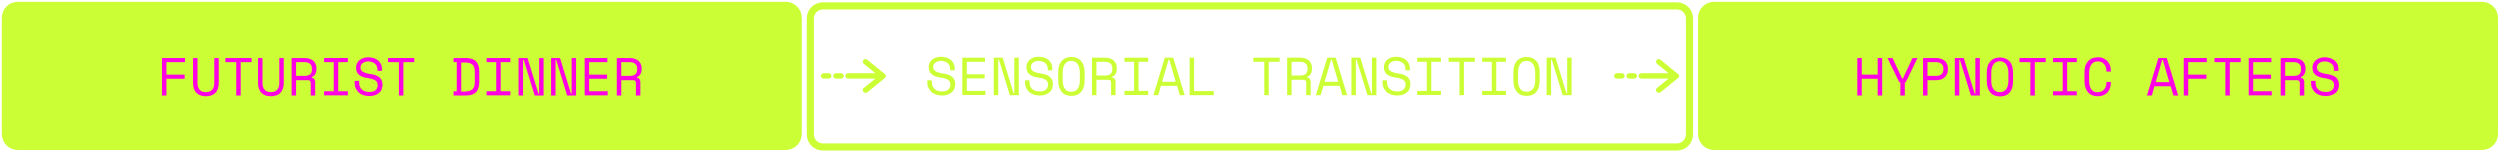
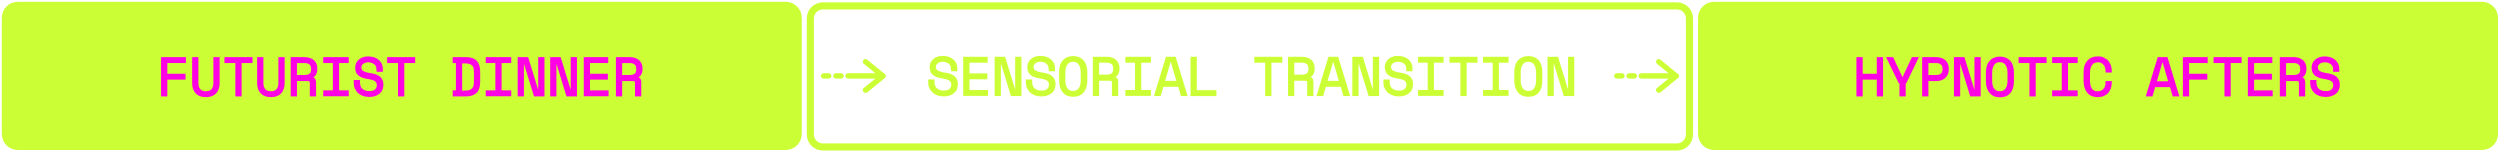
<svg xmlns="http://www.w3.org/2000/svg" id="Layer_1" version="1.1" viewBox="0 0 1400 85">
  <defs>
    <style>
-       .st0, .st1 {
+       .st0, .st1, .st2 {
        fill: #ccfe35;
      }

-       .st0, .st2 {
+       .st0, .st2, .st3, .st4 {
+         stroke-miterlimit: 10;
+       }
+ 
+       .st0, .st2, .st4 {
        stroke: #ccfe35;
-         stroke-miterlimit: 10;
+       }
+ 
+       .st0, .st4 {
        stroke-width: 4px;
      }

      .st3 {
        fill: #ff00e5;
+         stroke: #ff00e5;
      }

-       .st2 {
+       .st4 {
        fill: none;
      }
    </style>
  </defs>
  <rect class="st0" x="3" y="3" width="444" height="79" rx="7" ry="7" />
-   <rect class="st2" x="453.8" y="3.3" width="492.3" height="79" rx="7" ry="7" />
+   <rect class="st4" x="453.8" y="3.3" width="492.3" height="79" rx="7" ry="7" />
  <rect class="st0" x="952.9" y="3" width="444" height="79" rx="7" ry="7" />
  <g>
-     <path class="st1" d="M532,38.3c0-.7-.1-1.3-.4-1.8-.3-.5-.6-.9-1.1-1.3-.5-.3-1-.6-1.6-.8s-1.2-.3-1.9-.3-1.1,0-1.6.2c-.5.1-1,.4-1.4.6-.4.3-.7.6-1,1-.2.4-.4.9-.4,1.4v.2c0,.6.1,1.1.4,1.5.2.4.6.8,1.1,1,.5.3,1.1.5,1.8.7.7.2,1.5.4,2.5.5,2.2.3,3.8,1,4.9,1.9,1,1,1.6,2.2,1.6,3.8v.4c0,.9-.2,1.7-.5,2.5-.3.8-.8,1.4-1.4,1.9-.6.5-1.4,1-2.3,1.3-.9.3-1.9.5-3.1.5s-2.5-.2-3.6-.6c-1-.4-1.9-.9-2.6-1.6-.7-.7-1.2-1.5-1.6-2.4-.4-.9-.5-1.9-.5-3v-.9h2.5v.7c0,1.8.5,3.2,1.5,4.1s2.4,1.4,4.2,1.4,2.7-.3,3.5-1c.8-.7,1.2-1.6,1.2-2.7v-.2c0-1.1-.4-1.9-1.2-2.5-.8-.6-2.1-1-3.9-1.3-1.1-.1-2-.4-2.9-.6-.9-.3-1.6-.7-2.2-1.1-.6-.5-1.1-1-1.4-1.7-.3-.7-.5-1.4-.5-2.3v-.4c0-.8.2-1.6.5-2.2s.8-1.3,1.4-1.8c.6-.5,1.3-.9,2.2-1.2.8-.3,1.8-.4,2.8-.4s2.2.2,3.2.5c.9.3,1.7.8,2.4,1.4.6.6,1.1,1.2,1.5,2,.3.8.5,1.6.5,2.4v1.3h-2.5v-1.1Z" />
-     <path class="st1" d="M538.9,32.3h12.7v2.3h-10.2v7h10v2.3h-10v7h10.4v2.3h-12.9v-21Z" />
-     <path class="st1" d="M567.6,52.2h.4v-19.9h2.5v21h-5l-6.1-19.9h-.4v19.9h-2.5v-21h5l6.1,19.9Z" />
-     <path class="st1" d="M586.7,38.3c0-.7-.1-1.3-.4-1.8-.3-.5-.6-.9-1.1-1.3-.5-.3-1-.6-1.6-.8s-1.2-.3-1.9-.3-1.1,0-1.6.2c-.5.1-1,.4-1.4.6-.4.3-.7.6-1,1-.2.4-.4.9-.4,1.4v.2c0,.6.1,1.1.4,1.5.2.4.6.8,1.1,1,.5.3,1.1.5,1.8.7.7.2,1.5.4,2.5.5,2.2.3,3.8,1,4.9,1.9,1,1,1.6,2.2,1.6,3.8v.4c0,.9-.2,1.7-.5,2.5-.3.8-.8,1.4-1.4,1.9-.6.5-1.4,1-2.3,1.3-.9.3-1.9.5-3.1.5s-2.5-.2-3.6-.6c-1-.4-1.9-.9-2.6-1.6-.7-.7-1.2-1.5-1.6-2.4-.4-.9-.5-1.9-.5-3v-.9h2.5v.7c0,1.8.5,3.2,1.5,4.1s2.4,1.4,4.2,1.4,2.7-.3,3.5-1c.8-.7,1.2-1.6,1.2-2.7v-.2c0-1.1-.4-1.9-1.2-2.5-.8-.6-2.1-1-3.9-1.3-1.1-.1-2-.4-2.9-.6-.9-.3-1.6-.7-2.2-1.1-.6-.5-1.1-1-1.4-1.7-.3-.7-.5-1.4-.5-2.3v-.4c0-.8.2-1.6.5-2.2s.8-1.3,1.4-1.8c.6-.5,1.3-.9,2.2-1.2.8-.3,1.8-.4,2.8-.4s2.2.2,3.2.5c.9.3,1.7.8,2.4,1.4.6.6,1.1,1.2,1.5,2,.3.8.5,1.6.5,2.4v1.3h-2.5v-1.1Z" />
-     <path class="st1" d="M592.6,40.4c0-2.7.6-4.8,2-6.3,1.3-1.5,3.1-2.2,5.4-2.2s4.1.8,5.4,2.2c1.3,1.5,2,3.6,2,6.3v4.7c0,2.8-.7,4.9-2,6.4-1.3,1.5-3.1,2.2-5.4,2.2s-4.1-.7-5.4-2.2c-1.3-1.5-2-3.6-2-6.4v-4.7ZM599.9,51.4c1.6,0,2.8-.6,3.6-1.7.8-1.1,1.2-2.7,1.2-4.8v-4.3c0-1.9-.4-3.5-1.2-4.7-.8-1.2-2-1.8-3.6-1.8s-2.8.6-3.6,1.8c-.8,1.2-1.2,2.7-1.2,4.7v4.3c0,2.1.4,3.6,1.2,4.8s2,1.7,3.6,1.7Z" />
-     <path class="st1" d="M624.7,53.3h-2.5v-7c0-.5-.1-.9-.4-1.2-.2-.3-.7-.4-1.3-.4h-6.5v8.6h-2.5v-21h7.5c1.1,0,2,.2,2.8.5.8.3,1.5.7,2,1.2.5.5.9,1.1,1.2,1.8.3.7.4,1.4.4,2.2v.9c0,.8-.2,1.6-.6,2.3-.4.8-1.1,1.4-2,1.8v.4c.6.1,1.1.3,1.4.7.3.4.5.9.5,1.6v7.6ZM614,42.3h4.7c1.4,0,2.5-.3,3.2-.9.7-.6,1-1.5,1-2.7v-.5c0-1.1-.3-1.9-1-2.6-.7-.6-1.7-1-3.2-1h-4.7v7.7Z" />
-     <path class="st1" d="M629.7,32.3h13.3v2.3h-5.4v16.3h5.4v2.3h-13.3v-2.3h5.4v-16.3h-5.4v-2.3Z" />
-     <path class="st1" d="M659.1,48.1h-9l-1.5,5.2h-2.7l6.4-21h4.7l6.4,21h-2.7l-1.5-5.2ZM654.4,33.4l-3.6,12.4h7.6l-3.6-12.4h-.4Z" />
-     <path class="st1" d="M666.2,32.3h2.5v18.7h11v2.3h-13.5v-21Z" />
-     <path class="st1" d="M701.8,32.3h14.8v2.3h-6.1v18.7h-2.5v-18.7h-6.1v-2.3Z" />
-     <path class="st1" d="M734,53.3h-2.5v-7c0-.5-.1-.9-.4-1.2s-.7-.4-1.3-.4h-6.5v8.6h-2.5v-21h7.5c1.1,0,2,.2,2.8.5.8.3,1.5.7,2,1.2.5.5.9,1.1,1.2,1.8.3.7.4,1.4.4,2.2v.9c0,.8-.2,1.6-.6,2.3-.4.8-1.1,1.4-2,1.8v.4c.6.1,1.1.3,1.4.7.3.4.5.9.5,1.6v7.6ZM723.3,42.3h4.7c1.4,0,2.5-.3,3.2-.9.7-.6,1-1.5,1-2.7v-.5c0-1.1-.3-1.9-1-2.6-.7-.6-1.7-1-3.2-1h-4.7v7.7Z" />
-     <path class="st1" d="M750.1,48.1h-9l-1.5,5.2h-2.7l6.4-21h4.7l6.4,21h-2.7l-1.5-5.2ZM745.4,33.4l-3.6,12.4h7.6l-3.6-12.4h-.4Z" />
-     <path class="st1" d="M767.9,52.2h.4v-19.9h2.5v21h-5l-6.1-19.9h-.4v19.9h-2.5v-21h5l6.1,19.9Z" />
-     <path class="st1" d="M787,38.3c0-.7-.1-1.3-.4-1.8-.3-.5-.6-.9-1.1-1.3-.5-.3-1-.6-1.6-.8s-1.2-.3-1.9-.3-1.1,0-1.7.2c-.5.1-1,.4-1.4.6-.4.3-.7.6-1,1-.2.4-.4.9-.4,1.4v.2c0,.6.1,1.1.4,1.5.2.4.6.8,1.1,1,.5.3,1.1.5,1.8.7.7.2,1.5.4,2.5.5,2.2.3,3.8,1,4.9,1.9,1,1,1.6,2.2,1.6,3.8v.4c0,.9-.2,1.7-.5,2.5-.3.8-.8,1.4-1.4,1.9-.6.5-1.4,1-2.3,1.3-.9.3-1.9.5-3.1.5s-2.5-.2-3.6-.6-1.9-.9-2.6-1.6-1.2-1.5-1.6-2.4c-.4-.9-.5-1.9-.5-3v-.9h2.5v.7c0,1.8.5,3.2,1.5,4.1s2.4,1.4,4.2,1.4,2.7-.3,3.5-1c.8-.7,1.2-1.6,1.2-2.7v-.2c0-1.1-.4-1.9-1.2-2.5-.8-.6-2.1-1-3.9-1.3-1.1-.1-2-.4-2.9-.6-.9-.3-1.6-.7-2.2-1.1-.6-.5-1.1-1-1.4-1.7-.3-.7-.5-1.4-.5-2.3v-.4c0-.8.2-1.6.5-2.2s.8-1.3,1.4-1.8,1.3-.9,2.2-1.2c.8-.3,1.8-.4,2.8-.4s2.2.2,3.2.5c.9.3,1.7.8,2.4,1.4.6.6,1.1,1.2,1.5,2,.3.8.5,1.6.5,2.4v1.3h-2.5v-1.1Z" />
-     <path class="st1" d="M793.6,32.3h13.3v2.3h-5.4v16.3h5.4v2.3h-13.3v-2.3h5.4v-16.3h-5.4v-2.3Z" />
-     <path class="st1" d="M811.1,32.3h14.8v2.3h-6.1v18.7h-2.5v-18.7h-6.1v-2.3Z" />
-     <path class="st1" d="M830,32.3h13.3v2.3h-5.4v16.3h5.4v2.3h-13.3v-2.3h5.4v-16.3h-5.4v-2.3Z" />
-     <path class="st1" d="M847.5,40.4c0-2.7.6-4.8,2-6.3,1.3-1.5,3.1-2.2,5.4-2.2s4.1.8,5.4,2.2c1.3,1.5,1.9,3.6,1.9,6.3v4.7c0,2.8-.6,4.9-1.9,6.4-1.3,1.5-3.1,2.2-5.4,2.2s-4.1-.7-5.4-2.2c-1.3-1.5-2-3.6-2-6.4v-4.7ZM854.9,51.4c1.6,0,2.8-.6,3.6-1.7.8-1.1,1.2-2.7,1.2-4.8v-4.3c0-1.9-.4-3.5-1.2-4.7-.8-1.2-2-1.8-3.6-1.8s-2.8.6-3.6,1.8c-.8,1.2-1.2,2.7-1.2,4.7v4.3c0,2.1.4,3.6,1.2,4.8.8,1.1,2,1.7,3.6,1.7Z" />
-     <path class="st1" d="M877.2,52.2h.4v-19.9h2.5v21h-5l-6.1-19.9h-.4v19.9h-2.5v-21h5l6.1,19.9Z" />
+     <path class="st2" d="M533,38.3c0-.7-.1-1.3-.4-1.8-.3-.5-.6-.9-1.1-1.3-.5-.3-1-.6-1.6-.8s-1.2-.3-1.9-.3-1.1,0-1.6.2c-.5.1-1,.4-1.4.6-.4.3-.7.6-1,1-.2.4-.4.9-.4,1.4v.2c0,.6.1,1.1.4,1.5.2.4.6.8,1.1,1,.5.3,1.1.5,1.8.7.7.2,1.5.4,2.5.5,2.2.3,3.8,1,4.9,1.9,1,1,1.6,2.2,1.6,3.8v.4c0,.9-.2,1.7-.5,2.5-.3.8-.8,1.4-1.4,1.9-.6.5-1.4,1-2.3,1.3-.9.3-1.9.5-3.1.5s-2.5-.2-3.6-.6c-1-.4-1.9-.9-2.6-1.6-.7-.7-1.2-1.5-1.6-2.4-.4-.9-.5-1.9-.5-3v-.9h2.5v.7c0,1.8.5,3.2,1.5,4.1s2.4,1.4,4.2,1.4,2.7-.3,3.5-1c.8-.7,1.2-1.6,1.2-2.7v-.2c0-1.1-.4-1.9-1.2-2.5-.8-.6-2.1-1-3.9-1.3-1.1-.1-2-.4-2.9-.6-.9-.3-1.6-.7-2.2-1.1-.6-.5-1.1-1-1.4-1.7-.3-.7-.5-1.4-.5-2.3v-.4c0-.8.2-1.6.5-2.2s.8-1.3,1.4-1.8c.6-.5,1.3-.9,2.2-1.2.8-.3,1.8-.4,2.8-.4s2.2.2,3.2.5c.9.3,1.7.8,2.4,1.4.6.6,1.1,1.2,1.5,2,.3.8.5,1.6.5,2.4v1.3h-2.5v-1.1Z" />
+     <path class="st2" d="M539.9,32.3h12.7v2.3h-10.2v7h10v2.3h-10v7h10.4v2.3h-12.9v-21Z" />
+     <path class="st2" d="M568.6,52.2h.4v-19.9h2.5v21h-5l-6.1-19.9h-.4v19.9h-2.5v-21h5l6.1,19.9Z" />
+     <path class="st2" d="M587.7,38.3c0-.7-.1-1.3-.4-1.8-.3-.5-.6-.9-1.1-1.3-.5-.3-1-.6-1.6-.8s-1.2-.3-1.9-.3-1.1,0-1.6.2c-.5.1-1,.4-1.4.6-.4.3-.7.6-1,1-.2.4-.4.9-.4,1.4v.2c0,.6.1,1.1.4,1.5.2.4.6.8,1.1,1,.5.3,1.1.5,1.8.7.7.2,1.5.4,2.5.5,2.2.3,3.8,1,4.9,1.9,1,1,1.6,2.2,1.6,3.8v.4c0,.9-.2,1.7-.5,2.5-.3.8-.8,1.4-1.4,1.9-.6.5-1.4,1-2.3,1.3-.9.3-1.9.5-3.1.5s-2.5-.2-3.6-.6c-1-.4-1.9-.9-2.6-1.6-.7-.7-1.2-1.5-1.6-2.4-.4-.9-.5-1.9-.5-3v-.9h2.5v.7c0,1.8.5,3.2,1.5,4.1s2.4,1.4,4.2,1.4,2.7-.3,3.5-1c.8-.7,1.2-1.6,1.2-2.7v-.2c0-1.1-.4-1.9-1.2-2.5-.8-.6-2.1-1-3.9-1.3-1.1-.1-2-.4-2.9-.6-.9-.3-1.6-.7-2.2-1.1-.6-.5-1.1-1-1.4-1.7-.3-.7-.5-1.4-.5-2.3v-.4c0-.8.2-1.6.5-2.2s.8-1.3,1.4-1.8c.6-.5,1.3-.9,2.2-1.2.8-.3,1.8-.4,2.8-.4s2.2.2,3.2.5c.9.3,1.7.8,2.4,1.4.6.6,1.1,1.2,1.5,2,.3.8.5,1.6.5,2.4v1.3h-2.5v-1.1Z" />
+     <path class="st2" d="M593.6,40.4c0-2.7.6-4.8,2-6.3,1.3-1.5,3.1-2.2,5.4-2.2s4.1.8,5.4,2.2c1.3,1.5,2,3.6,2,6.3v4.7c0,2.8-.7,4.9-2,6.4-1.3,1.5-3.1,2.2-5.4,2.2s-4.1-.7-5.4-2.2c-1.3-1.5-2-3.6-2-6.4v-4.7ZM600.9,51.4c1.6,0,2.8-.6,3.6-1.7.8-1.1,1.2-2.7,1.2-4.8v-4.3c0-1.9-.4-3.5-1.2-4.7-.8-1.2-2-1.8-3.6-1.8s-2.8.6-3.6,1.8c-.8,1.2-1.2,2.7-1.2,4.7v4.3c0,2.1.4,3.6,1.2,4.8s2,1.7,3.6,1.7Z" />
+     <path class="st2" d="M625.7,53.3h-2.5v-7c0-.5-.1-.9-.4-1.2-.2-.3-.7-.4-1.3-.4h-6.5v8.6h-2.5v-21h7.5c1.1,0,2,.2,2.8.5.8.3,1.5.7,2,1.2.5.5.9,1.1,1.2,1.8.3.7.4,1.4.4,2.2v.9c0,.8-.2,1.6-.6,2.3-.4.8-1.1,1.4-2,1.8v.4c.6.1,1.1.3,1.4.7.3.4.5.9.5,1.6v7.6ZM615,42.3h4.7c1.4,0,2.5-.3,3.2-.9.7-.6,1-1.5,1-2.7v-.5c0-1.1-.3-1.9-1-2.6-.7-.6-1.7-1-3.2-1h-4.7v7.7Z" />
+     <path class="st2" d="M630.7,32.3h13.3v2.3h-5.4v16.3h5.4v2.3h-13.3v-2.3h5.4v-16.3h-5.4v-2.3Z" />
+     <path class="st2" d="M660.1,48.1h-9l-1.5,5.2h-2.7l6.4-21h4.7l6.4,21h-2.7l-1.5-5.2ZM655.4,33.4l-3.6,12.4h7.6l-3.6-12.4h-.4Z" />
+     <path class="st2" d="M667.2,32.3h2.5v18.7h11v2.3h-13.5v-21Z" />
+     <path class="st2" d="M702.8,32.3h14.8v2.3h-6.1v18.7h-2.5v-18.7h-6.1v-2.3Z" />
+     <path class="st2" d="M735,53.3h-2.5v-7c0-.5-.1-.9-.4-1.2s-.7-.4-1.3-.4h-6.5v8.6h-2.5v-21h7.5c1.1,0,2,.2,2.8.5.8.3,1.5.7,2,1.2.5.5.9,1.1,1.2,1.8.3.7.4,1.4.4,2.2v.9c0,.8-.2,1.6-.6,2.3-.4.8-1.1,1.4-2,1.8v.4c.6.1,1.1.3,1.4.7.3.4.5.9.5,1.6v7.6ZM724.3,42.3h4.7c1.4,0,2.5-.3,3.2-.9.7-.6,1-1.5,1-2.7v-.5c0-1.1-.3-1.9-1-2.6-.7-.6-1.7-1-3.2-1h-4.7v7.7Z" />
+     <path class="st2" d="M751.1,48.1h-9l-1.5,5.2h-2.7l6.4-21h4.7l6.4,21h-2.7l-1.5-5.2ZM746.4,33.4l-3.6,12.4h7.6l-3.6-12.4h-.4Z" />
+     <path class="st2" d="M768.9,52.2h.4v-19.9h2.5v21h-5l-6.1-19.9h-.4v19.9h-2.5v-21h5l6.1,19.9Z" />
+     <path class="st2" d="M788,38.3c0-.7-.1-1.3-.4-1.8-.3-.5-.6-.9-1.1-1.3-.5-.3-1-.6-1.6-.8s-1.2-.3-1.9-.3-1.1,0-1.7.2c-.5.1-1,.4-1.4.6-.4.3-.7.6-1,1-.2.4-.4.9-.4,1.4v.2c0,.6.1,1.1.4,1.5.2.4.6.8,1.1,1,.5.3,1.1.5,1.8.7.7.2,1.5.4,2.5.5,2.2.3,3.8,1,4.9,1.9,1,1,1.6,2.2,1.6,3.8v.4c0,.9-.2,1.7-.5,2.5-.3.8-.8,1.4-1.4,1.9-.6.5-1.4,1-2.3,1.3-.9.3-1.9.5-3.1.5s-2.5-.2-3.6-.6-1.9-.9-2.6-1.6-1.2-1.5-1.6-2.4c-.4-.9-.5-1.9-.5-3v-.9h2.5v.7c0,1.8.5,3.2,1.5,4.1s2.4,1.4,4.2,1.4,2.7-.3,3.5-1c.8-.7,1.2-1.6,1.2-2.7v-.2c0-1.1-.4-1.9-1.2-2.5-.8-.6-2.1-1-3.9-1.3-1.1-.1-2-.4-2.9-.6-.9-.3-1.6-.7-2.2-1.1-.6-.5-1.1-1-1.4-1.7-.3-.7-.5-1.4-.5-2.3v-.4c0-.8.2-1.6.5-2.2s.8-1.3,1.4-1.8,1.3-.9,2.2-1.2c.8-.3,1.8-.4,2.8-.4s2.2.2,3.2.5c.9.3,1.7.8,2.4,1.4.6.6,1.1,1.2,1.5,2,.3.8.5,1.6.5,2.4v1.3h-2.5v-1.1Z" />
+     <path class="st2" d="M794.6,32.3h13.3v2.3h-5.4v16.3h5.4v2.3h-13.3v-2.3h5.4v-16.3h-5.4v-2.3Z" />
+     <path class="st2" d="M812.1,32.3h14.8v2.3h-6.1v18.7h-2.5v-18.7h-6.1v-2.3Z" />
+     <path class="st2" d="M831,32.3h13.3v2.3h-5.4v16.3h5.4v2.3h-13.3v-2.3h5.4v-16.3h-5.4v-2.3Z" />
+     <path class="st2" d="M848.5,40.4c0-2.7.6-4.8,2-6.3,1.3-1.5,3.1-2.2,5.4-2.2s4.1.8,5.4,2.2c1.3,1.5,1.9,3.6,1.9,6.3v4.7c0,2.8-.6,4.9-1.9,6.4-1.3,1.5-3.1,2.2-5.4,2.2s-4.1-.7-5.4-2.2c-1.3-1.5-2-3.6-2-6.4v-4.7ZM855.9,51.4c1.6,0,2.8-.6,3.6-1.7.8-1.1,1.2-2.7,1.2-4.8v-4.3c0-1.9-.4-3.5-1.2-4.7-.8-1.2-2-1.8-3.6-1.8s-2.8.6-3.6,1.8c-.8,1.2-1.2,2.7-1.2,4.7v4.3c0,2.1.4,3.6,1.2,4.8.8,1.1,2,1.7,3.6,1.7Z" />
+     <path class="st2" d="M878.2,52.2h.4v-19.9h2.5v21h-5l-6.1-19.9h-.4v19.9h-2.5v-21h5l6.1,19.9Z" />
  </g>
  <g>
    <path class="st3" d="M1040.1,32.5h2.5v9.3h8.9v-9.3h2.5v21h-2.5v-9.4h-8.9v9.4h-2.5v-21Z" />
    <path class="st3" d="M1064.1,46.1h-.5l-6.6-13.6h2.8l5.4,11.5h.4l5.4-11.5h2.8l-6.6,13.6h-.5v7.4h-2.5v-7.4Z" />
    <path class="st3" d="M1079.4,44.9v8.6h-2.5v-21h7.5c1.1,0,2,.2,2.8.5.8.3,1.5.7,2,1.2.5.5.9,1.1,1.2,1.8.3.7.4,1.4.4,2.2v.9c0,.8-.1,1.5-.4,2.2-.3.7-.7,1.3-1.2,1.8-.5.5-1.2,1-2,1.3-.8.3-1.7.5-2.8.5h-5ZM1079.4,42.5h4.7c2.8,0,4.2-1.2,4.2-3.6v-.5c0-1.1-.3-1.9-1-2.6-.7-.6-1.7-1-3.2-1h-4.7v7.7Z" />
    <path class="st3" d="M1105.8,52.4h.4v-19.9h2.5v21h-5l-6.1-19.9h-.4v19.9h-2.5v-21h5l6.1,19.9Z" />
    <path class="st3" d="M1112.6,40.7c0-2.7.6-4.8,2-6.3,1.3-1.5,3.1-2.2,5.4-2.2s4.1.8,5.4,2.2c1.3,1.5,1.9,3.6,1.9,6.3v4.7c0,2.8-.6,4.9-1.9,6.4-1.3,1.5-3.1,2.2-5.4,2.2s-4.1-.7-5.4-2.2c-1.3-1.5-2-3.6-2-6.4v-4.7ZM1119.9,51.6c1.6,0,2.8-.6,3.6-1.7.8-1.1,1.2-2.7,1.2-4.8v-4.3c0-1.9-.4-3.5-1.2-4.7-.8-1.2-2-1.8-3.6-1.8s-2.8.6-3.6,1.8c-.8,1.2-1.2,2.7-1.2,4.7v4.3c0,2.1.4,3.6,1.2,4.8.8,1.1,2,1.7,3.6,1.7Z" />
    <path class="st3" d="M1130.8,32.5h14.8v2.3h-6.1v18.7h-2.5v-18.7h-6.1v-2.3Z" />
    <path class="st3" d="M1149.7,32.5h13.3v2.3h-5.4v16.3h5.4v2.3h-13.3v-2.3h5.4v-16.3h-5.4v-2.3Z" />
    <path class="st3" d="M1174.7,51.6c.9,0,1.6-.1,2.2-.4.6-.3,1.1-.7,1.5-1.2.4-.5.7-1,.9-1.7.2-.6.3-1.3.3-2v-.4h2.5v.4c0,1.1-.2,2.1-.5,3-.3.9-.8,1.7-1.4,2.4-.6.7-1.4,1.2-2.3,1.6-.9.4-2,.6-3.2.6-2.3,0-4.1-.7-5.4-2.2-1.3-1.5-2-3.6-2-6.4v-4.7c0-2.7.6-4.8,2-6.3,1.3-1.5,3.1-2.2,5.4-2.2s2.3.2,3.2.6c.9.4,1.7.9,2.3,1.6s1.1,1.5,1.4,2.4c.3.9.5,1.9.5,3v.4h-2.5v-.4c0-.7-.1-1.3-.3-2-.2-.6-.5-1.2-.9-1.7-.4-.5-.9-.9-1.5-1.2-.6-.3-1.3-.4-2.2-.4-1.6,0-2.8.6-3.6,1.8-.8,1.2-1.2,2.7-1.2,4.7v4.3c0,2.1.4,3.6,1.2,4.8.8,1.1,2,1.7,3.6,1.7Z" />
    <path class="st3" d="M1215.5,48.3h-9l-1.5,5.2h-2.7l6.4-21h4.7l6.4,21h-2.7l-1.5-5.2ZM1210.8,33.6l-3.6,12.4h7.6l-3.6-12.4h-.4Z" />
    <path class="st3" d="M1222.9,32.5h12.9v2.3h-10.4v7h10.2v2.3h-10.2v9.4h-2.5v-21Z" />
    <path class="st3" d="M1240,32.5h14.8v2.3h-6.1v18.7h-2.5v-18.7h-6.1v-2.3Z" />
    <path class="st3" d="M1259.3,32.5h12.7v2.3h-10.2v7h10v2.3h-10v7h10.4v2.3h-12.9v-21Z" />
    <path class="st3" d="M1290.4,53.5h-2.5v-7c0-.5-.1-.9-.4-1.2s-.7-.4-1.3-.4h-6.5v8.6h-2.5v-21h7.5c1.1,0,2,.2,2.8.5.8.3,1.5.7,2,1.2.5.5.9,1.1,1.2,1.8.3.7.4,1.4.4,2.2v.9c0,.8-.2,1.6-.6,2.3-.4.8-1.1,1.4-2,1.8v.4c.6.1,1.1.3,1.4.7.3.4.5.9.5,1.6v7.6ZM1279.7,42.5h4.7c1.4,0,2.5-.3,3.2-.9.7-.6,1-1.5,1-2.7v-.5c0-1.1-.3-1.9-1-2.6-.7-.6-1.7-1-3.2-1h-4.7v7.7Z" />
    <path class="st3" d="M1307,38.6c0-.7-.1-1.3-.4-1.8-.3-.5-.6-.9-1.1-1.3-.5-.3-1-.6-1.6-.8s-1.2-.3-1.9-.3-1.1,0-1.7.2c-.5.1-1,.4-1.4.6-.4.3-.7.6-1,1-.2.4-.4.9-.4,1.4v.2c0,.6.1,1.1.4,1.5.2.4.6.8,1.1,1,.5.3,1.1.5,1.8.7.7.2,1.5.4,2.5.5,2.2.3,3.8,1,4.9,1.9,1,1,1.6,2.2,1.6,3.8v.4c0,.9-.2,1.7-.5,2.5-.3.8-.8,1.4-1.4,1.9-.6.5-1.4,1-2.3,1.3-.9.3-1.9.5-3.1.5s-2.5-.2-3.6-.6-1.9-.9-2.6-1.6-1.2-1.5-1.6-2.4c-.4-.9-.5-1.9-.5-3v-.9h2.5v.7c0,1.8.5,3.2,1.5,4.1s2.4,1.4,4.2,1.4,2.7-.3,3.5-1c.8-.7,1.2-1.6,1.2-2.7v-.2c0-1.1-.4-1.9-1.2-2.5-.8-.6-2.1-1-3.9-1.3-1.1-.1-2-.4-2.9-.6-.9-.3-1.6-.7-2.2-1.1-.6-.5-1.1-1-1.4-1.7-.3-.7-.5-1.4-.5-2.3v-.4c0-.8.2-1.6.5-2.2s.8-1.3,1.4-1.8,1.3-.9,2.2-1.2c.8-.3,1.8-.4,2.8-.4s2.2.2,3.2.5c.9.3,1.7.8,2.4,1.4.6.6,1.1,1.2,1.5,2,.3.8.5,1.6.5,2.4v1.3h-2.5v-1.1Z" />
  </g>
  <g>
    <path class="st3" d="M90.7,32.5h12.9v2.3h-10.4v7h10.2v2.3h-10.2v9.4h-2.5v-21Z" />
    <path class="st3" d="M110.6,32.5v13.9c0,1.7.4,3,1.2,3.9.8.9,2,1.3,3.5,1.3s2.7-.4,3.5-1.3c.8-.9,1.2-2.2,1.2-3.9v-13.9h2.5v13.9c0,2.4-.6,4.3-1.9,5.6-1.3,1.3-3,1.9-5.3,1.9s-4-.6-5.3-1.9c-1.3-1.3-1.9-3.1-1.9-5.6v-13.9h2.5Z" />
    <path class="st3" d="M126.1,32.5h14.8v2.3h-6.1v18.7h-2.5v-18.7h-6.1v-2.3Z" />
    <path class="st3" d="M147,32.5v13.9c0,1.7.4,3,1.2,3.9.8.9,2,1.3,3.5,1.3s2.7-.4,3.5-1.3c.8-.9,1.2-2.2,1.2-3.9v-13.9h2.5v13.9c0,2.4-.6,4.3-1.9,5.6-1.3,1.3-3,1.9-5.3,1.9s-4-.6-5.3-1.9c-1.3-1.3-1.9-3.1-1.9-5.6v-13.9h2.5Z" />
    <path class="st3" d="M176.5,53.5h-2.5v-7c0-.5-.1-.9-.4-1.2-.2-.3-.7-.4-1.3-.4h-6.5v8.6h-2.5v-21h7.5c1.1,0,2,.2,2.8.5.8.3,1.5.7,2,1.2.5.5.9,1.1,1.2,1.8.3.7.4,1.4.4,2.2v.9c0,.8-.2,1.6-.6,2.3-.4.8-1.1,1.4-2,1.8v.4c.6.1,1.1.3,1.4.7.3.4.5.9.5,1.6v7.6ZM165.8,42.5h4.7c1.4,0,2.5-.3,3.2-.9.7-.6,1-1.5,1-2.7v-.5c0-1.1-.3-1.9-1-2.6-.7-.6-1.7-1-3.2-1h-4.7v7.7Z" />
    <path class="st3" d="M181.5,32.5h13.3v2.3h-5.4v16.3h5.4v2.3h-13.3v-2.3h5.4v-16.3h-5.4v-2.3Z" />
    <path class="st3" d="M211.3,38.6c0-.7-.1-1.3-.4-1.8-.3-.5-.6-.9-1.1-1.3-.5-.3-1-.6-1.6-.8s-1.2-.3-1.9-.3-1.1,0-1.6.2c-.5.1-1,.4-1.4.6-.4.3-.7.6-1,1-.2.4-.4.9-.4,1.4v.2c0,.6.1,1.1.4,1.5.2.4.6.8,1.1,1,.5.3,1.1.5,1.8.7.7.2,1.5.4,2.5.5,2.2.3,3.8,1,4.9,1.9,1,1,1.6,2.2,1.6,3.8v.4c0,.9-.2,1.7-.5,2.5-.3.8-.8,1.4-1.4,1.9-.6.5-1.4,1-2.3,1.3-.9.3-1.9.5-3.1.5s-2.5-.2-3.6-.6c-1-.4-1.9-.9-2.6-1.6-.7-.7-1.2-1.5-1.6-2.4-.4-.9-.5-1.9-.5-3v-.9h2.5v.7c0,1.8.5,3.2,1.5,4.1s2.4,1.4,4.2,1.4,2.7-.3,3.5-1c.8-.7,1.2-1.6,1.2-2.7v-.2c0-1.1-.4-1.9-1.2-2.5-.8-.6-2.1-1-3.9-1.3-1.1-.1-2-.4-2.9-.6-.9-.3-1.6-.7-2.2-1.1-.6-.5-1.1-1-1.4-1.7-.3-.7-.5-1.4-.5-2.3v-.4c0-.8.2-1.6.5-2.2s.8-1.3,1.4-1.8c.6-.5,1.3-.9,2.2-1.2.8-.3,1.8-.4,2.8-.4s2.2.2,3.2.5c.9.3,1.7.8,2.4,1.4.6.6,1.1,1.2,1.5,2,.3.8.5,1.6.5,2.4v1.3h-2.5v-1.1Z" />
    <path class="st3" d="M217.2,32.5h14.8v2.3h-6.1v18.7h-2.5v-18.7h-6.1v-2.3Z" />
    <path class="st3" d="M254,32.5h6.9c2.6,0,4.5.6,5.7,1.9,1.2,1.2,1.8,3.2,1.8,5.9v5.4c0,2.7-.6,4.7-1.8,5.9-1.2,1.2-3.1,1.9-5.7,1.9h-6.9v-2.4h1.8v-16.3h-1.8v-2.3ZM260.5,51.2c.9,0,1.7,0,2.4-.3.7-.2,1.2-.5,1.7-.9.4-.4.8-1,1-1.7s.3-1.6.3-2.7v-5c0-1.1-.1-2-.3-2.7s-.5-1.3-1-1.7c-.4-.4-1-.7-1.7-.9-.7-.2-1.5-.3-2.4-.3h-2.2v16.3h2.2Z" />
    <path class="st3" d="M272.5,32.5h13.3v2.3h-5.4v16.3h5.4v2.3h-13.3v-2.3h5.4v-16.3h-5.4v-2.3Z" />
    <path class="st3" d="M301.5,52.4h.4v-19.9h2.5v21h-5l-6.1-19.9h-.4v19.9h-2.5v-21h5l6.1,19.9Z" />
    <path class="st3" d="M319.7,52.4h.4v-19.9h2.5v21h-5l-6.1-19.9h-.4v19.9h-2.5v-21h5l6.1,19.9Z" />
    <path class="st3" d="M327.4,32.5h12.7v2.3h-10.2v7h10v2.3h-10v7h10.4v2.3h-12.9v-21Z" />
    <path class="st3" d="M358.6,53.5h-2.5v-7c0-.5-.1-.9-.4-1.2-.2-.3-.7-.4-1.3-.4h-6.5v8.6h-2.5v-21h7.5c1.1,0,2,.2,2.8.5.8.3,1.5.7,2,1.2.5.5.9,1.1,1.2,1.8.3.7.4,1.4.4,2.2v.9c0,.8-.2,1.6-.6,2.3-.4.8-1.1,1.4-2,1.8v.4c.6.1,1.1.3,1.4.7.3.4.5.9.5,1.6v7.6ZM347.9,42.5h4.7c1.4,0,2.5-.3,3.2-.9.7-.6,1-1.5,1-2.7v-.5c0-1.1-.3-1.9-1-2.6-.7-.6-1.7-1-3.2-1h-4.7v7.7Z" />
  </g>
  <g>
    <path class="st1" d="M495.4,41.4l-9.8-8c-.7-.5-1.6-.4-2.1.2-.5.7-.4,1.6.2,2.1l6.5,5.3h-15.3c-.8,0-1.5.7-1.5,1.5s.7,1.5,1.5,1.5h15.3l-6.5,5.3c-.7.5-.8,1.5-.2,2.1.3.4.7.6,1.2.6s.7-.1,1-.3l9.8-8c.4-.3.6-.7.6-1.2s-.2-.9-.6-1.2Z" />
    <path class="st1" d="M471,41h-2.9c-.8,0-1.5.7-1.5,1.5s.7,1.5,1.5,1.5h2.9c.8,0,1.5-.7,1.5-1.5s-.7-1.5-1.5-1.5Z" />
    <path class="st1" d="M464.1,41h-2.9c-.8,0-1.5.7-1.5,1.5s.7,1.5,1.5,1.5h2.9c.8,0,1.5-.7,1.5-1.5s-.7-1.5-1.5-1.5Z" />
  </g>
  <g>
    <path class="st1" d="M939.6,41.4l-9.8-8c-.7-.5-1.6-.4-2.1.2-.5.7-.4,1.6.2,2.1l6.5,5.3h-15.3c-.8,0-1.5.7-1.5,1.5s.7,1.5,1.5,1.5h15.3l-6.5,5.3c-.7.5-.8,1.5-.2,2.1.3.4.7.6,1.2.6s.7-.1,1-.3l9.8-8c.4-.3.6-.7.6-1.2s-.2-.9-.6-1.2Z" />
    <path class="st1" d="M915.2,41h-2.9c-.8,0-1.5.7-1.5,1.5s.7,1.5,1.5,1.5h2.9c.8,0,1.5-.7,1.5-1.5s-.7-1.5-1.5-1.5Z" />
    <path class="st1" d="M908.3,41h-2.9c-.8,0-1.5.7-1.5,1.5s.7,1.5,1.5,1.5h2.9c.8,0,1.5-.7,1.5-1.5s-.7-1.5-1.5-1.5Z" />
  </g>
</svg>
